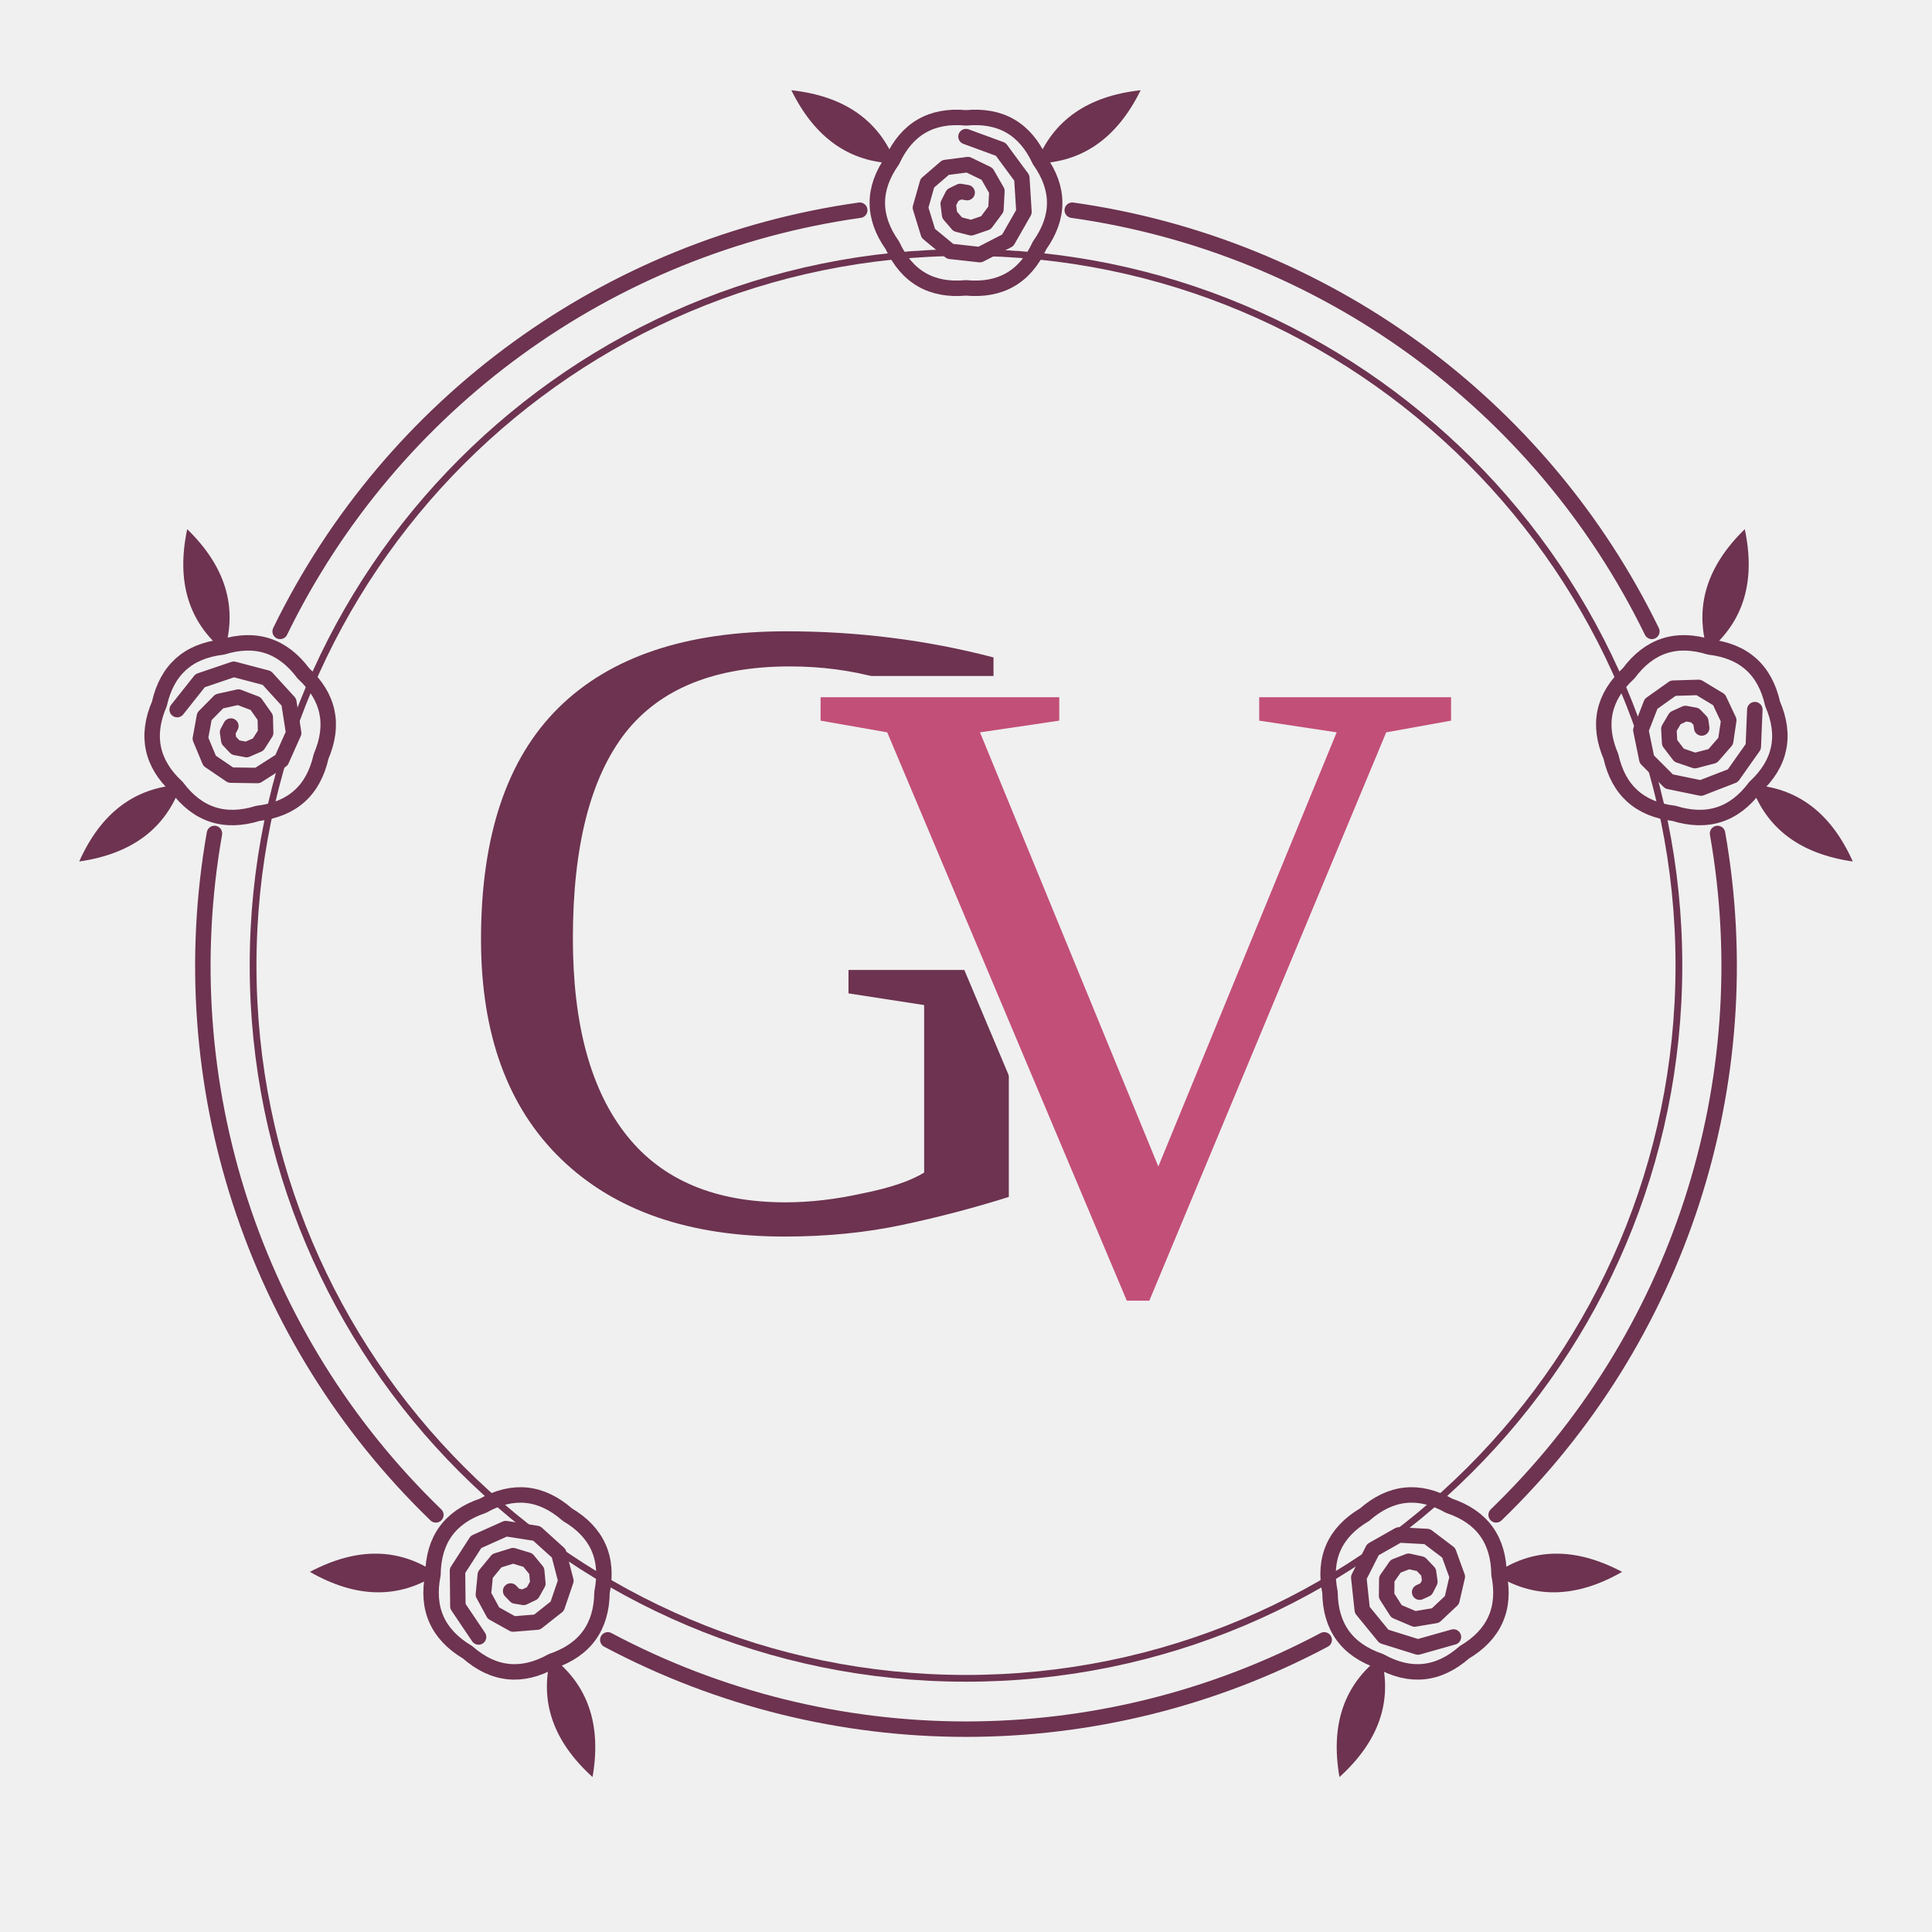
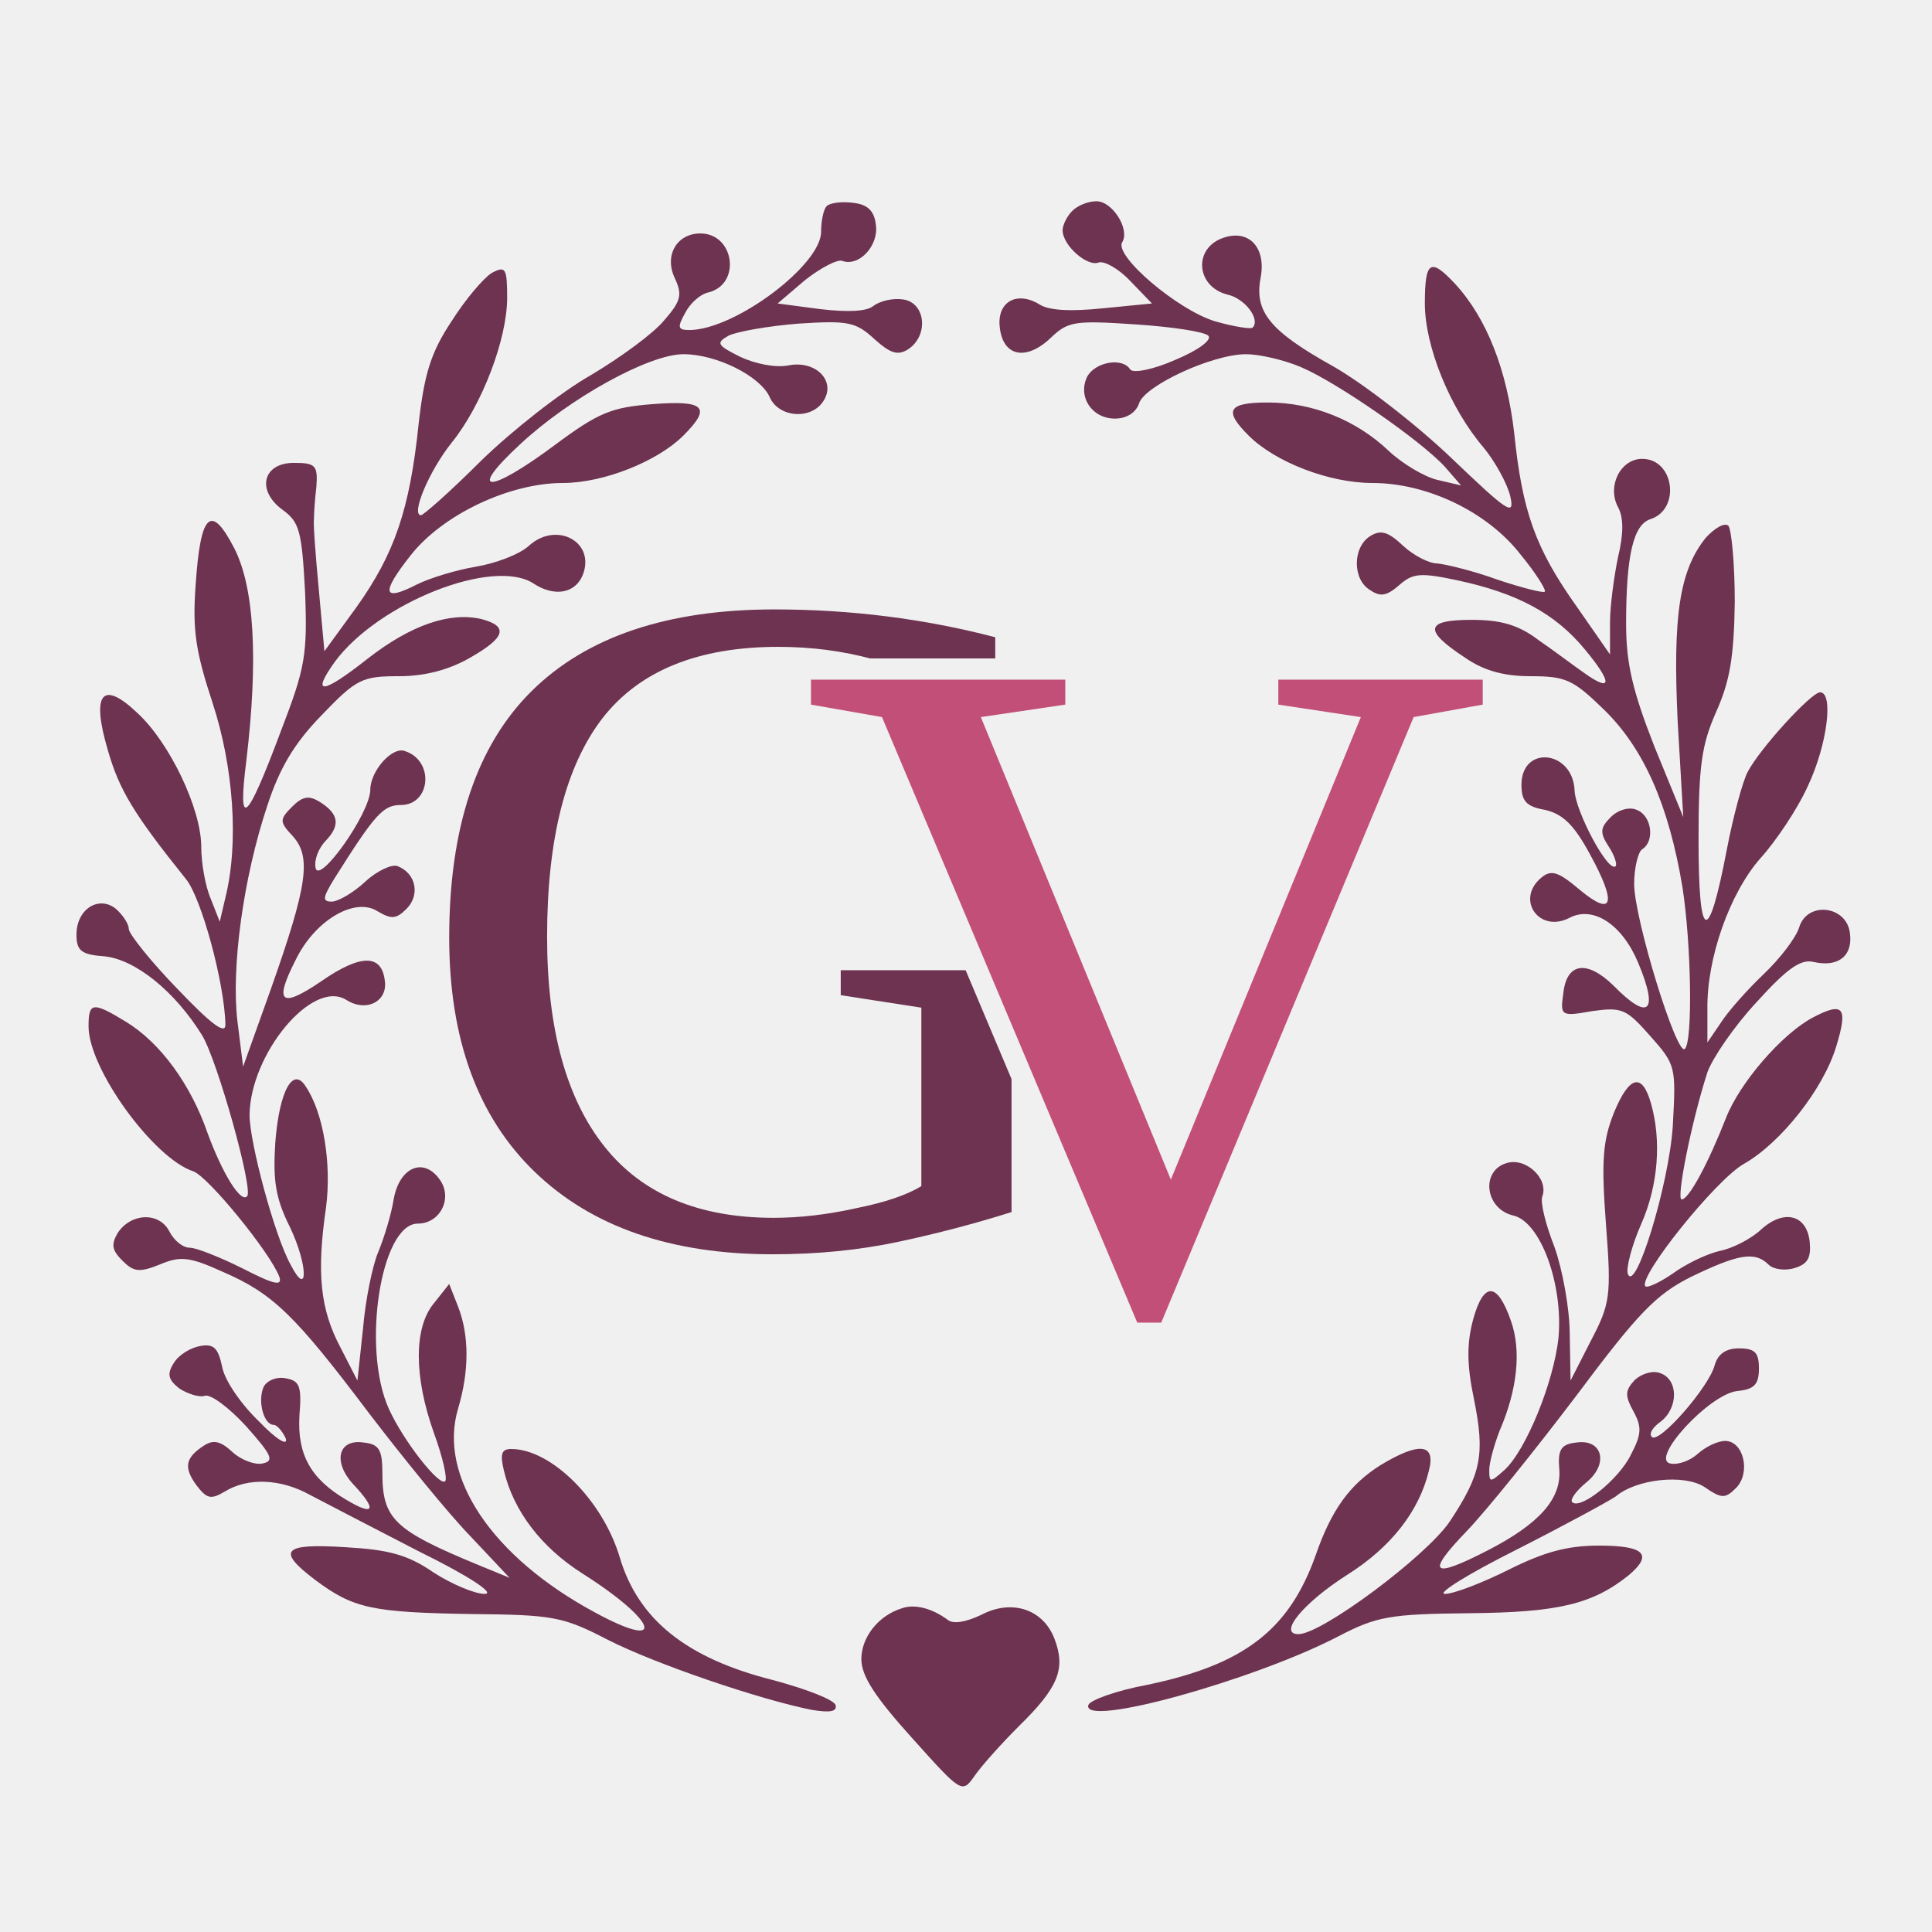
<svg xmlns="http://www.w3.org/2000/svg" viewBox="0 0 1000 1000" width="512" height="512" role="img">
-   <svg x="0" y="0" width="1000" height="1000" viewBox="0 0 1000 1000" preserveAspectRatio="xMidYMid meet">
+   <svg x="0" y="0" width="1000" height="1000" viewBox="0 0 240 240" preserveAspectRatio="xMidYMid meet">
    <g fill="#6d3350" color="#6d3350">
-       <path d="M555 108.8A395 395 0 0 1 855 326.8M500 61Q526.8 58.5 538.1 83Q553.7 105 538.1 127Q526.8 151.5 500 149Q473.2 151.5 461.9 127Q446.3 105 461.9 83Q473.2 58.5 500 61ZM500 70.7L518 77.3L528.9 92.1L530 109.7L521.6 124.4L507.2 131.8L491.8 130.1L480.5 120.8L476.4 107.5L480 94.8L489.4 86.7L501 85.2L510.9 90L516 98.9L515.5 108.3L510.3 115.3L502.7 117.9L495.7 116.1L491.5 111.2L490.8 105.5L493.1 101L497 99.1L500.6 99.7M889 431.4A395 395 0 0 1 774.4 784.1M917.5 364.3Q928.2 389.1 908.4 407.4Q892.3 429 866.5 421Q839.7 417.8 833.8 391.5Q823.2 366.8 843 348.5Q859.1 326.9 884.8 334.9Q911.6 338 917.5 364.3ZM908.3 367.3L907.5 386.5L896.9 401.5L880.4 407.9L863.9 404.5L852.4 393L849.3 377.9L854.6 364.3L866 356.2L879.2 355.8L889.8 362.2L894.8 372.8L893.2 383.6L886.5 391.3L877.3 393.7L869.1 390.9L864.2 384.5L863.8 377.3L867.1 371.7L872.4 369.3L877.3 370.2L880.3 373.3L880.8 376.8M685.4 848.8A395 395 0 0 1 314.6 848.8M758 855.2Q737.8 872.9 714.3 859.8Q688.7 851.1 688.4 824.2Q683.1 797.7 706.3 784Q726.6 766.2 750.1 779.4Q775.6 788 775.9 815Q781.2 841.4 758 855.2ZM752.3 847.3L733.9 852.5L716.3 847L705.1 833.3L703.3 816.5L710.6 802.1L724 794.5L738.7 795.3L749.8 803.7L754.3 816.1L751.5 828.2L743 836.2L732.2 838L722.8 834L717.7 826L717.8 817.3L722.4 810.7L729.1 808.1L735.4 809.5L739.4 813.7L740.1 818.7L738.1 822.6L734.8 824.1M225.6 784.1A395 395 0 0 1 111 431.4M242 855.2Q218.8 841.4 224.1 815Q224.4 788 249.9 779.4Q273.4 766.2 293.7 784Q316.9 797.7 311.6 824.2Q311.3 851.1 285.7 859.8Q262.2 872.9 242 855.2ZM247.7 847.3L237 831.4L236.8 813L246.4 798.1L261.8 791.2L277.8 793.7L289.2 804L292.9 818.2L288.4 831.4L278 839.6L265.6 840.6L255.4 834.9L250.2 825.3L251.2 815.1L257.2 807.8L265.6 805.2L273.2 807.5L277.8 813.1L278.4 819.6L275.6 824.6L271 826.8L266.8 826.1L264.3 823.5M145 326.8A395 395 0 0 1 445 108.8M82.5 364.3Q88.4 338 115.2 334.9Q140.9 326.9 157 348.5Q176.8 366.8 166.2 391.5Q160.3 417.8 133.5 421Q107.7 429 91.6 407.4Q71.8 389.1 82.5 364.3ZM91.7 367.3L103.6 352.3L121 346.4L138.1 350.9L149.5 363.4L152 379.4L145.7 393.5L133.3 401.4L119.4 401.2L108.5 393.8L103.7 382.3L105.8 370.8L113.5 363L123.4 360.8L132.3 364.2L137.3 371.3L137.5 379.3L133.6 385.4L127.6 388L121.9 386.9L118.4 383.2L117.8 379L119.5 375.8" fill="none" stroke="#6d3350" stroke-width="8" stroke-linecap="round" stroke-linejoin="round" />
-       <path d="M869 500A369 369 0 1 1 869 499.4" fill="none" stroke="#6d3350" stroke-width="3.5" stroke-linecap="round" stroke-linejoin="round" />
-       <path d="M463.7 84.6Q427.9 83.9 409.6 46.7Q450.8 51.2 463.7 84.6ZM536.3 84.6Q549.2 51.2 590.4 46.7Q572.1 83.9 536.3 84.6ZM883.9 337.1Q873.4 302.8 903.1 273.9Q911.7 314.5 883.9 337.1ZM906.3 406.2Q942.1 408.1 959 445.9Q918 440 906.3 406.2ZM773.6 814.7Q802.9 794.2 839.6 813.6Q803.6 834.2 773.6 814.7ZM714.8 857.4Q724 892 693.3 919.8Q686.2 879 714.8 857.4ZM285.2 857.4Q313.8 879 306.7 919.8Q276 892 285.2 857.4ZM226.4 814.7Q196.4 834.2 160.4 813.6Q197.1 794.2 226.4 814.7ZM93.7 406.2Q82 440 41 445.9Q57.9 408.1 93.7 406.2ZM116.1 337.1Q88.3 314.5 96.9 273.9Q126.6 302.8 116.1 337.1Z" fill="#6d3350" />
+       <g transform="translate(0,240) scale(0.1,-0.1)" fill="#6d3350" stroke="none">
+         <path d="M1027 2144 c-4 -4 -7 -18 -7 -32 0 -41 -106 -121 -163 -122 -15 0 -16 3 -6 21 6 12 19 24 30 26 40 11 31 73 -11 73 -29 0 -45 -27 -32 -55 10 -21 8 -29 -13 -53 -13 -16 -54 -46 -91 -68 -37 -21 -98 -69 -136 -106 -38 -38 -72 -68 -75 -68 -13 0 10 55 38 90 38 47 69 129 69 180 0 37 -2 40 -19 31 -10 -6 -33 -33 -50 -60 -26 -39 -34 -66 -41 -128 -11 -106 -30 -161 -77 -227 l-40 -55 -7 77 c-4 42 -7 82 -6 87 0 6 1 24 3 40 2 27 -1 30 -28 30 -39 0 -47 -35 -13 -59 20 -15 23 -26 27 -102 3 -78 0 -94 -30 -172 -43 -115 -54 -124 -43 -37 15 126 10 215 -15 264 -29 56 -42 44 -48 -46 -4 -56 0 -82 21 -146 26 -79 33 -174 16 -242 l-7 -30 -11 28 c-7 16 -12 45 -12 65 0 47 -39 129 -79 166 -44 42 -58 25 -37 -46 14 -49 32 -79 97 -160 19 -23 48 -129 49 -181 0 -13 -19 2 -60 45 -33 34 -60 68 -60 74 0 6 -7 17 -16 25 -21 17 -49 0 -49 -32 0 -20 6 -25 35 -27 38 -4 87 -43 121 -98 19 -31 64 -192 56 -200 -8 -9 -31 29 -49 78 -21 61 -59 113 -102 139 -41 25 -46 24 -46 -6 0 -53 81 -164 130 -180 18 -6 95 -100 107 -131 4 -12 -6 -10 -45 10 -28 14 -58 26 -66 26 -9 0 -20 9 -26 21 -13 24 -48 22 -64 -3 -8 -14 -7 -21 6 -34 14 -14 21 -15 46 -5 26 11 37 10 79 -9 62 -27 89 -53 181 -175 42 -55 98 -124 126 -153 l49 -52 -39 16 c-104 43 -119 57 -119 114 0 29 -4 36 -23 38 -32 5 -39 -24 -13 -52 30 -32 26 -40 -9 -19 -44 26 -61 56 -58 105 3 37 0 43 -18 46 -12 2 -24 -4 -27 -12 -7 -18 1 -46 13 -46 4 0 11 -8 15 -17 3 -10 -12 -1 -33 21 -22 21 -43 51 -46 68 -5 23 -10 29 -27 26 -12 -2 -27 -11 -33 -21 -9 -14 -7 -21 7 -32 11 -7 25 -11 31 -9 7 3 30 -14 52 -38 32 -36 35 -43 20 -46 -9 -2 -26 4 -37 14 -15 14 -24 16 -36 8 -23 -15 -25 -27 -9 -49 13 -17 18 -18 35 -8 29 18 70 16 106 -4 17 -9 77 -40 135 -70 63 -31 96 -53 82 -53 -12 0 -41 12 -64 27 -32 22 -56 28 -109 31 -78 5 -86 -4 -37 -41 47 -35 70 -40 193 -42 102 -1 114 -3 170 -32 59 -30 188 -74 253 -87 24 -4 32 -2 30 6 -3 7 -37 20 -78 31 -107 27 -167 75 -190 152 -21 71 -85 135 -135 135 -12 0 -14 -6 -9 -27 12 -50 46 -95 98 -128 93 -59 105 -97 15 -48 -128 69 -195 169 -170 253 14 47 14 91 0 127 l-11 28 -19 -24 c-25 -30 -25 -91 0 -161 11 -30 17 -57 14 -60 -7 -7 -52 50 -70 90 -34 75 -10 230 36 230 28 0 44 32 27 55 -20 28 -50 15 -57 -25 -3 -19 -12 -48 -19 -65 -7 -16 -16 -59 -19 -95 l-7 -65 -21 41 c-25 47 -30 92 -18 174 7 54 -3 117 -25 150 -16 26 -33 -5 -38 -69 -3 -47 0 -69 18 -105 23 -48 23 -90 1 -47 -20 36 -51 152 -51 186 1 76 78 169 120 143 25 -16 52 -2 48 24 -4 33 -30 33 -79 -1 -50 -34 -59 -27 -32 26 24 50 74 79 102 61 17 -10 23 -10 36 3 17 17 12 44 -11 53 -7 3 -26 -6 -40 -19 -15 -14 -34 -25 -42 -25 -12 0 -11 5 3 28 51 81 61 92 83 92 37 0 42 55 5 67 -16 6 -43 -25 -43 -48 0 -29 -64 -119 -68 -97 -2 10 4 25 13 34 18 19 16 33 -8 48 -13 8 -21 7 -34 -6 -16 -16 -16 -19 1 -37 23 -26 18 -61 -28 -191 l-34 -95 -7 56 c-8 66 7 178 37 268 15 46 33 77 67 112 44 46 51 49 97 49 32 0 62 8 88 23 44 25 48 39 14 48 -39 9 -87 -7 -141 -49 -57 -45 -71 -46 -41 -4 54 73 197 130 247 97 26 -17 52 -12 61 11 16 41 -33 67 -67 36 -12 -11 -42 -22 -66 -26 -24 -4 -57 -14 -73 -22 -43 -22 -45 -11 -8 36 40 51 123 90 189 90 51 0 118 27 150 59 35 35 27 44 -38 39 -51 -4 -67 -10 -122 -51 -82 -61 -110 -61 -43 1 61 57 160 112 203 112 41 0 95 -27 107 -53 11 -26 52 -29 67 -5 16 25 -10 51 -44 44 -16 -3 -41 2 -60 11 -28 14 -30 17 -14 26 10 5 49 12 87 15 62 4 71 2 94 -19 20 -18 29 -21 42 -13 26 17 22 58 -6 62 -13 2 -29 -2 -37 -8 -8 -7 -32 -8 -66 -4 l-53 7 34 29 c19 15 40 26 46 24 21 -8 46 19 42 45 -2 17 -10 25 -28 27 -14 2 -29 0 -33 -4z" />
+         <path d="M1332 2138 c-7 -7 -12 -18 -12 -24 0 -19 31 -46 45 -40 7 2 25 -8 39 -23 l27 -28 -61 -6 c-39 -4 -67 -3 -79 5 -28 17 -53 3 -49 -29 4 -36 33 -42 64 -12 21 20 30 21 105 16 45 -3 85 -9 90 -14 5 -5 -12 -18 -41 -30 -27 -12 -52 -17 -56 -12 -9 15 -42 10 -53 -8 -13 -25 5 -53 34 -53 14 0 26 7 30 19 7 22 91 61 133 61 16 0 47 -7 68 -16 45 -19 150 -92 179 -124 l20 -23 -30 7 c-16 4 -43 20 -60 36 -40 38 -94 60 -150 60 -50 0 -55 -10 -24 -41 33 -33 100 -59 154 -59 68 0 143 -36 184 -89 19 -23 32 -44 30 -46 -2 -2 -29 5 -59 15 -30 11 -64 19 -74 20 -11 0 -30 10 -43 22 -19 18 -28 20 -41 12 -22 -14 -22 -54 0 -67 13 -9 21 -7 36 6 17 15 26 16 73 6 74 -16 121 -41 158 -86 34 -41 34 -54 -1 -29 -13 9 -38 28 -57 41 -25 19 -47 25 -83 25 -58 0 -60 -13 -8 -47 23 -16 48 -23 81 -23 44 0 53 -4 92 -42 49 -48 80 -118 97 -220 11 -71 13 -191 3 -201 -10 -10 -63 162 -63 205 0 20 5 40 10 43 16 10 12 42 -7 49 -9 4 -23 0 -32 -9 -13 -13 -14 -19 -3 -36 8 -12 11 -23 9 -25 -9 -9 -50 68 -51 94 -2 50 -66 57 -66 7 0 -20 6 -27 29 -31 22 -5 36 -18 56 -55 34 -62 29 -79 -13 -44 -26 22 -35 25 -47 15 -33 -27 -3 -70 35 -50 29 15 65 -8 85 -56 26 -62 13 -73 -31 -28 -33 32 -58 28 -62 -10 -4 -28 -3 -29 36 -22 37 5 42 3 72 -31 32 -36 32 -38 28 -112 -5 -74 -47 -210 -56 -183 -2 7 5 35 17 62 21 48 25 103 12 149 -11 39 -27 35 -46 -11 -14 -35 -16 -60 -10 -139 7 -90 5 -99 -19 -145 l-25 -49 -1 57 c0 32 -9 81 -19 109 -11 28 -18 56 -15 63 8 22 -21 49 -45 41 -32 -10 -26 -57 9 -65 34 -8 62 -86 56 -152 -6 -55 -40 -139 -67 -164 -18 -16 -19 -16 -19 0 0 9 6 31 13 49 22 51 27 99 14 136 -17 49 -34 49 -47 2 -8 -30 -8 -56 1 -99 14 -69 9 -93 -30 -152 -29 -43 -159 -140 -188 -140 -26 0 6 39 61 74 54 34 89 79 101 129 9 34 -12 36 -60 7 -38 -24 -61 -55 -81 -113 -33 -92 -89 -135 -209 -160 -38 -7 -71 -19 -73 -25 -9 -29 206 31 310 85 48 25 64 28 163 29 110 1 153 11 198 47 31 26 20 37 -37 37 -39 0 -68 -8 -112 -30 -32 -16 -68 -30 -79 -30 -11 0 29 25 89 55 61 31 116 61 123 66 26 22 85 28 110 12 22 -15 26 -15 40 -1 18 19 9 58 -14 58 -9 0 -24 -7 -34 -16 -10 -9 -25 -14 -34 -12 -26 5 48 86 83 90 21 2 27 8 27 28 0 20 -5 25 -25 25 -16 0 -26 -7 -30 -21 -7 -27 -69 -98 -78 -89 -4 4 1 12 11 19 22 17 22 52 0 60 -9 4 -23 0 -32 -8 -12 -13 -13 -19 -2 -39 11 -20 10 -29 -3 -54 -15 -31 -63 -69 -73 -59 -3 3 5 14 17 24 29 23 21 55 -12 50 -19 -2 -23 -9 -21 -33 3 -37 -25 -68 -89 -101 -70 -36 -77 -29 -26 24 25 26 86 102 136 168 77 103 99 126 143 148 58 28 79 32 96 15 6 -6 21 -8 33 -4 16 5 20 13 18 33 -4 34 -33 40 -61 14 -12 -11 -35 -23 -51 -26 -17 -4 -43 -17 -58 -28 -16 -11 -31 -18 -34 -16 -10 11 87 132 122 152 46 26 99 93 115 146 15 49 9 56 -29 36 -38 -20 -91 -81 -108 -125 -22 -56 -46 -101 -55 -101 -7 0 12 96 32 158 6 17 33 57 61 87 38 42 55 54 71 50 31 -7 49 8 45 36 -4 34 -53 40 -63 7 -4 -13 -24 -39 -44 -58 -20 -19 -44 -46 -53 -60 l-17 -25 0 41 c-1 64 28 145 66 188 19 21 46 61 59 90 24 51 32 116 15 116 -11 0 -75 -70 -90 -99 -6 -11 -18 -55 -26 -97 -23 -120 -35 -115 -35 13 0 93 4 118 22 159 17 38 22 68 23 136 0 47 -4 90 -8 95 -5 4 -17 -3 -28 -15 -33 -41 -41 -98 -35 -227 l7 -120 -36 88 c-27 69 -35 103 -35 152 0 85 9 123 30 130 38 12 30 75 -10 75 -27 0 -44 -34 -30 -60 7 -13 7 -33 0 -62 -5 -24 -10 -61 -10 -82 l0 -39 -41 59 c-52 73 -68 119 -78 216 -9 78 -34 143 -74 186 -30 32 -37 28 -37 -25 0 -53 31 -130 73 -179 14 -17 29 -44 33 -60 6 -26 -2 -21 -73 47 -44 42 -110 93 -147 114 -79 44 -98 68 -90 110 7 37 -14 60 -45 50 -39 -12 -36 -61 4 -71 22 -5 41 -31 31 -41 -2 -2 -23 1 -47 8 -46 14 -125 81 -115 98 10 16 -12 51 -32 51 -10 0 -23 -5 -30 -12z" />
+         <path d="M1120 402 c-29 -9 -50 -36 -50 -63 0 -21 17 -47 63 -98 61 -68 62 -69 77 -48 8 12 33 40 56 63 49 48 58 71 44 108 -14 37 -53 50 -91 30 -19 -9 -35 -12 -42 -6 -19 14 -41 20 -57 14z" />
+       </g>
    </g>
  </svg>
-   <g transform="translate(248.97 635.38) scale(0.4662)">
+   <g transform="translate(232.51 644.25) scale(0.4967)">
    <defs>
      <mask id="monogram-gap" maskUnits="userSpaceOnUse" x="-1000" y="-1000" width="4000" height="4000">
        <rect x="-1000" y="-1000" width="4000" height="4000" fill="#fff" />
-         <path transform="translate(407 66.2) scale(1)" d="M711 -655L711 -629L639 -616L376 15L351 15L85 -616L11 -629L11 -655L276 -655L276 -629L188 -616L386 -134L584 -616L498 -629L498 -655L711 -655Z" stroke="#000" stroke-width="47.19" stroke-linejoin="round" />
+         <path transform="translate(407 66.2) scale(1)" d="M711 -655L711 -629L639 -616L376 15L351 15L85 -616L11 -629L11 -655L276 -655L276 -629L188 -616L386 -134L584 -616L498 -629L498 -655L711 -655Z" stroke="#000" stroke-width="44.29" stroke-linejoin="round" />
      </mask>
    </defs>
    <path transform="translate(-41 0) scale(1)" d="M627 -34Q570 -16 509 -3Q448 10 378 10Q219 10 130 -76Q41 -162 41 -320Q41 -492 127 -577Q213 -662 380 -662Q499 -662 610 -633L610 -492L577 -492L564 -573Q530 -597 483 -610Q436 -623 384 -623Q259 -623 201 -549Q143 -474 143 -321Q143 -177 203 -102Q262 -28 379 -28Q420 -28 465 -38Q510 -47 533 -61L533 -247L449 -260L449 -286L691 -286L691 -260L627 -247L627 -34Z" fill="#6d3350" mask="url(#monogram-gap)" />
    <path transform="translate(366 66.2) scale(1)" d="M711 -655L711 -629L639 -616L376 15L351 15L85 -616L11 -629L11 -655L276 -655L276 -629L188 -616L386 -134L584 -616L498 -629L498 -655L711 -655Z" fill="#c24f78" />
  </g>
</svg>
